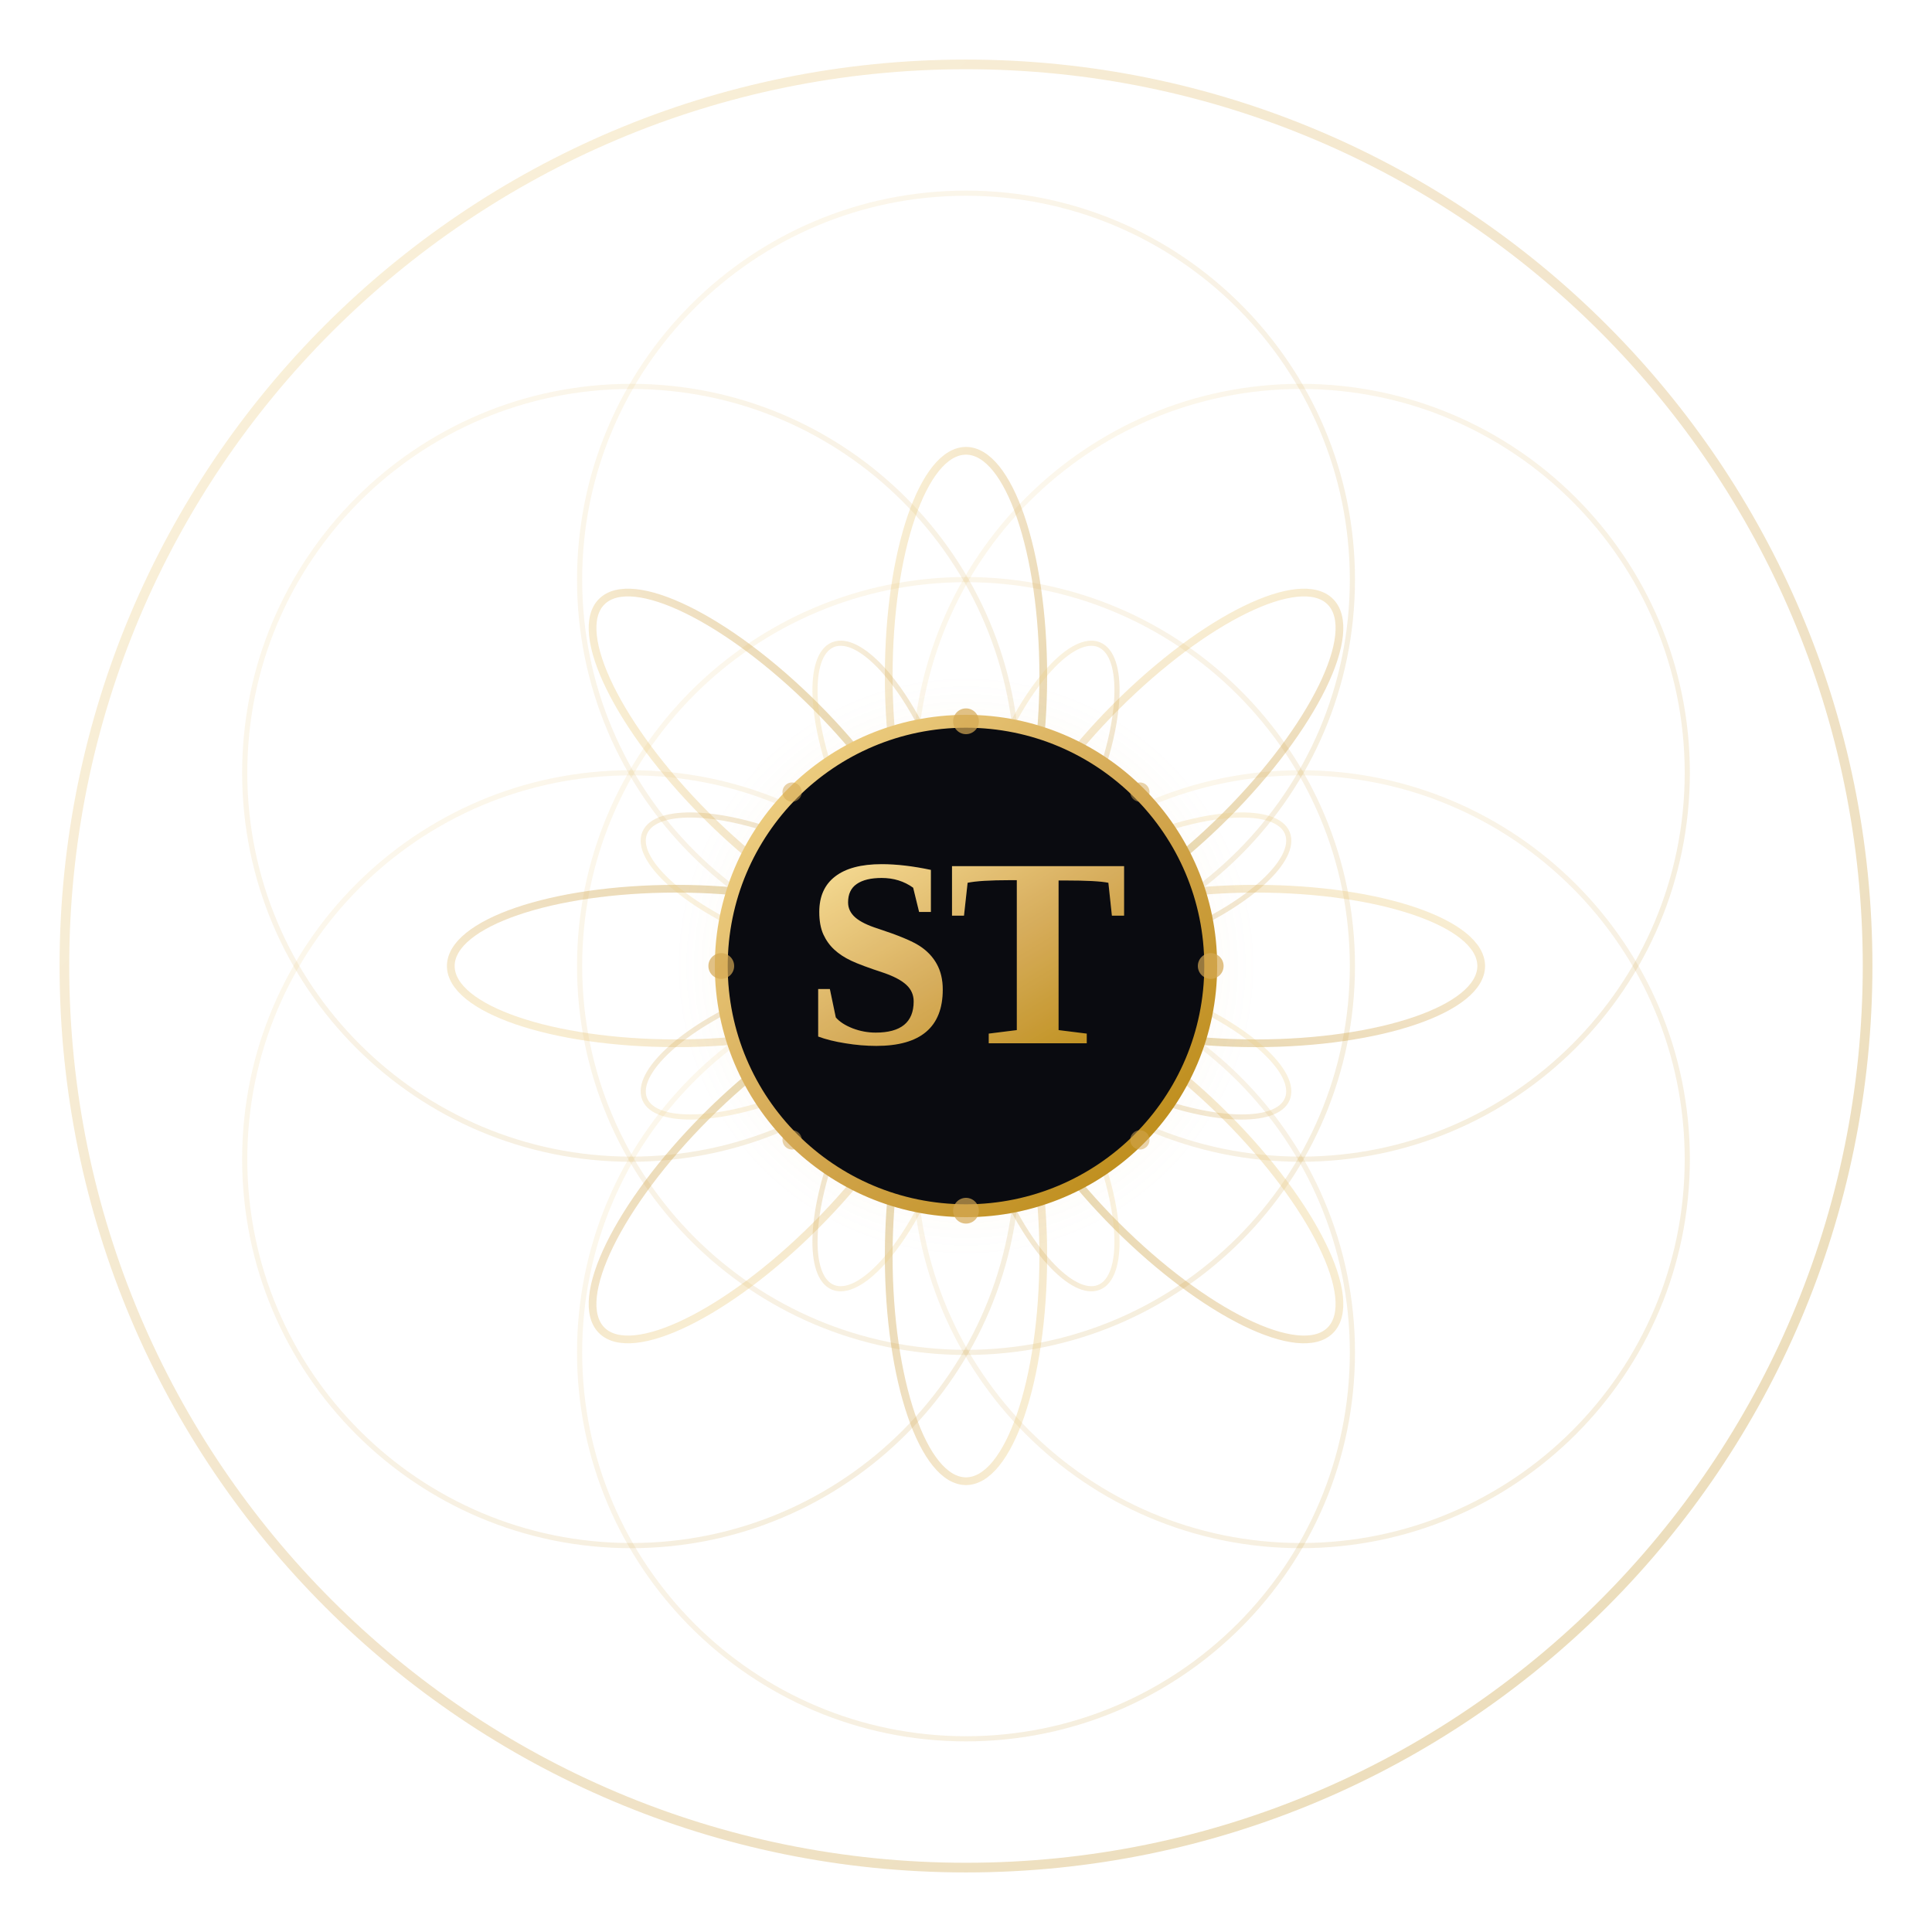
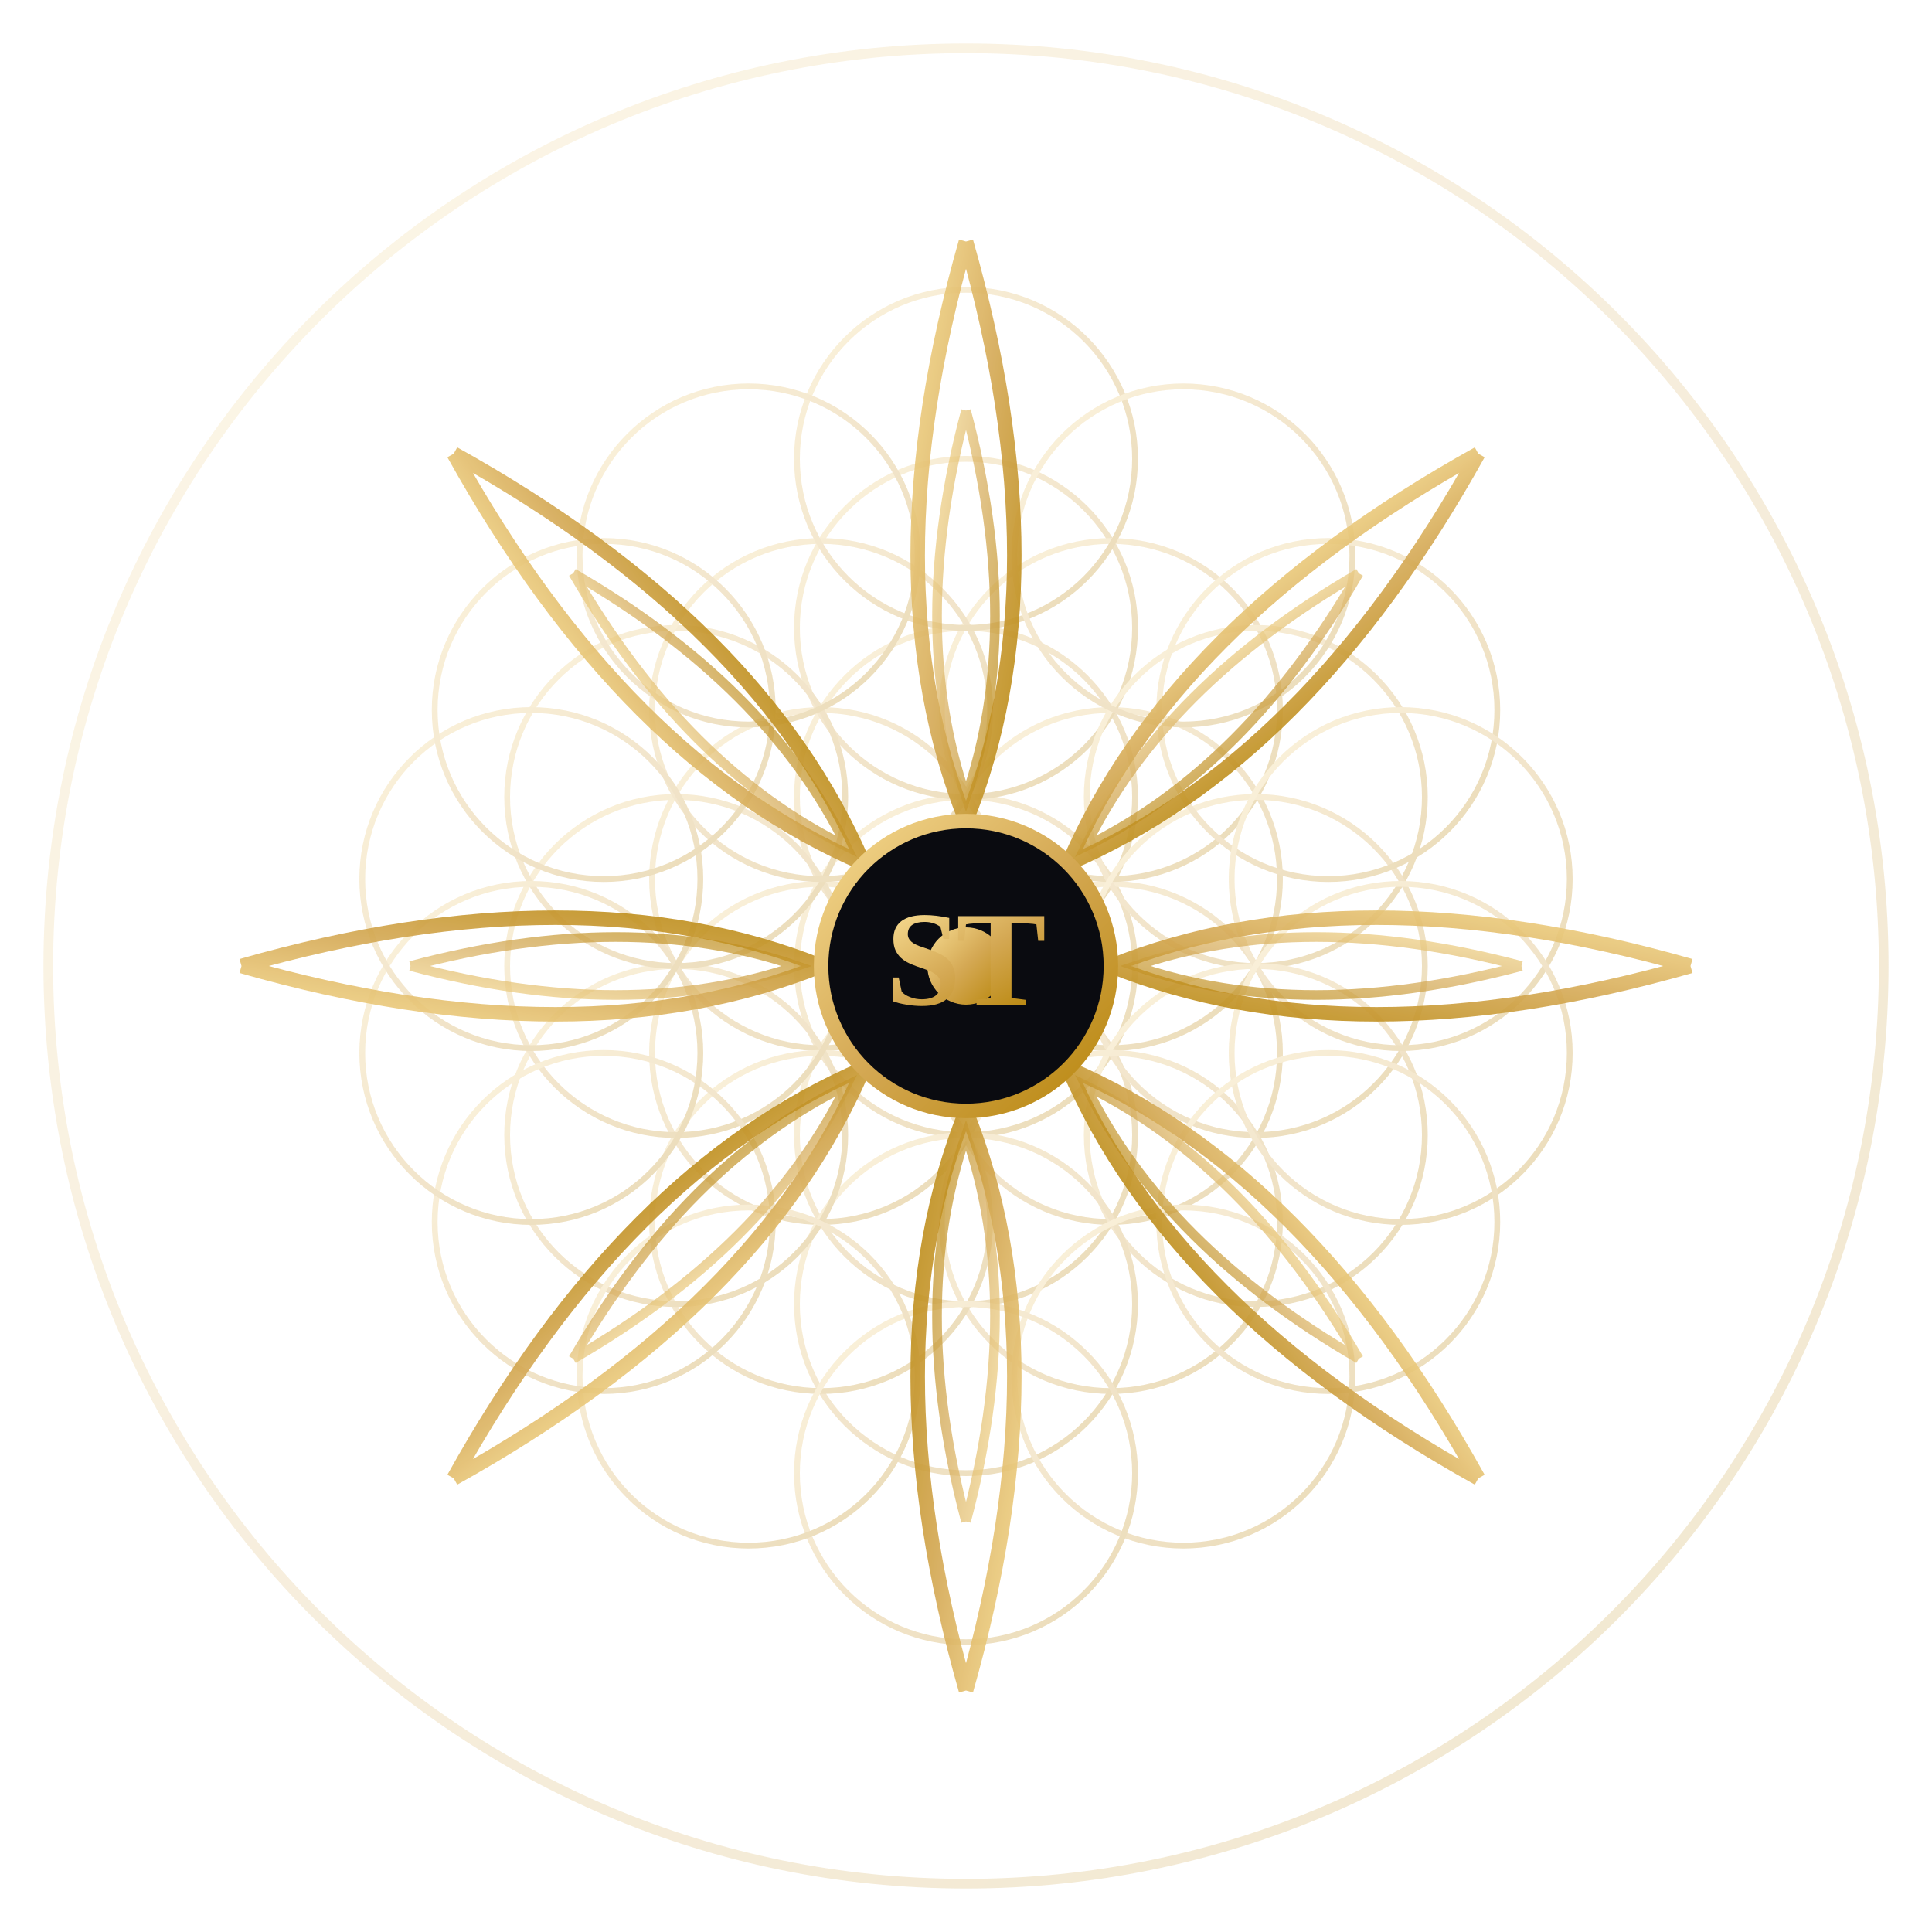
- <svg xmlns="http://www.w3.org/2000/svg" viewBox="0 0 300 300" width="300" height="300">
+ <svg xmlns="http://www.w3.org/2000/svg" viewBox="0 0 400 400" width="400" height="400">
  <defs>
    <linearGradient id="goldGrad" x1="0%" y1="0%" x2="100%" y2="100%">
      <stop offset="0%" style="stop-color:#F5D98E;stop-opacity:1" />
      <stop offset="50%" style="stop-color:#D4A853;stop-opacity:1" />
      <stop offset="100%" style="stop-color:#B8860B;stop-opacity:1" />
    </linearGradient>
-     <radialGradient id="centerGlow" cx="50%" cy="50%" r="50%">
-       <stop offset="0%" style="stop-color:#D4A853;stop-opacity:0.15" />
-       <stop offset="100%" style="stop-color:#D4A853;stop-opacity:0" />
-     </radialGradient>
+     <clipPath id="lotusClip">
+       <path d="M200,40 C220,80 260,100 280,140 C300,180 280,220 260,240 C240,260 220,280 200,300 C180,280 160,260 140,240 C120,220 100,180 120,140 C140,100 180,80 200,40 Z" />
+     </clipPath>
  </defs>
-   <circle cx="150" cy="150" r="140" fill="none" stroke="url(#goldGrad)" stroke-width="1.5" opacity="0.3" />
-   <circle cx="150" cy="150" r="60" fill="none" stroke="url(#goldGrad)" stroke-width="0.8" opacity="0.15" />
-   <circle cx="150" cy="90" r="60" fill="none" stroke="url(#goldGrad)" stroke-width="0.8" opacity="0.15" />
-   <circle cx="150" cy="210" r="60" fill="none" stroke="url(#goldGrad)" stroke-width="0.8" opacity="0.15" />
-   <circle cx="98" cy="120" r="60" fill="none" stroke="url(#goldGrad)" stroke-width="0.8" opacity="0.15" />
-   <circle cx="202" cy="120" r="60" fill="none" stroke="url(#goldGrad)" stroke-width="0.8" opacity="0.15" />
-   <circle cx="98" cy="180" r="60" fill="none" stroke="url(#goldGrad)" stroke-width="0.8" opacity="0.15" />
-   <circle cx="202" cy="180" r="60" fill="none" stroke="url(#goldGrad)" stroke-width="0.8" opacity="0.15" />
-   <ellipse cx="150" cy="105" rx="12" ry="35" fill="none" stroke="url(#goldGrad)" stroke-width="1.2" opacity="0.35" transform="rotate(0 150 150)" />
-   <ellipse cx="150" cy="105" rx="12" ry="35" fill="none" stroke="url(#goldGrad)" stroke-width="1.2" opacity="0.35" transform="rotate(45 150 150)" />
-   <ellipse cx="150" cy="105" rx="12" ry="35" fill="none" stroke="url(#goldGrad)" stroke-width="1.2" opacity="0.35" transform="rotate(90 150 150)" />
-   <ellipse cx="150" cy="105" rx="12" ry="35" fill="none" stroke="url(#goldGrad)" stroke-width="1.2" opacity="0.35" transform="rotate(135 150 150)" />
-   <ellipse cx="150" cy="105" rx="12" ry="35" fill="none" stroke="url(#goldGrad)" stroke-width="1.2" opacity="0.35" transform="rotate(180 150 150)" />
-   <ellipse cx="150" cy="105" rx="12" ry="35" fill="none" stroke="url(#goldGrad)" stroke-width="1.2" opacity="0.35" transform="rotate(225 150 150)" />
-   <ellipse cx="150" cy="105" rx="12" ry="35" fill="none" stroke="url(#goldGrad)" stroke-width="1.2" opacity="0.35" transform="rotate(270 150 150)" />
-   <ellipse cx="150" cy="105" rx="12" ry="35" fill="none" stroke="url(#goldGrad)" stroke-width="1.2" opacity="0.35" transform="rotate(315 150 150)" />
-   <ellipse cx="150" cy="118" rx="8" ry="22" fill="none" stroke="url(#goldGrad)" stroke-width="0.8" opacity="0.25" transform="rotate(22.5 150 150)" />
-   <ellipse cx="150" cy="118" rx="8" ry="22" fill="none" stroke="url(#goldGrad)" stroke-width="0.8" opacity="0.25" transform="rotate(67.5 150 150)" />
-   <ellipse cx="150" cy="118" rx="8" ry="22" fill="none" stroke="url(#goldGrad)" stroke-width="0.8" opacity="0.25" transform="rotate(112.5 150 150)" />
-   <ellipse cx="150" cy="118" rx="8" ry="22" fill="none" stroke="url(#goldGrad)" stroke-width="0.8" opacity="0.25" transform="rotate(157.5 150 150)" />
-   <ellipse cx="150" cy="118" rx="8" ry="22" fill="none" stroke="url(#goldGrad)" stroke-width="0.8" opacity="0.25" transform="rotate(202.5 150 150)" />
-   <ellipse cx="150" cy="118" rx="8" ry="22" fill="none" stroke="url(#goldGrad)" stroke-width="0.8" opacity="0.25" transform="rotate(247.5 150 150)" />
-   <ellipse cx="150" cy="118" rx="8" ry="22" fill="none" stroke="url(#goldGrad)" stroke-width="0.8" opacity="0.25" transform="rotate(292.5 150 150)" />
-   <ellipse cx="150" cy="118" rx="8" ry="22" fill="none" stroke="url(#goldGrad)" stroke-width="0.8" opacity="0.25" transform="rotate(337.5 150 150)" />
-   <circle cx="150" cy="150" r="45" fill="url(#centerGlow)" />
-   <circle cx="150" cy="150" r="38" fill="#0A0B10" stroke="url(#goldGrad)" stroke-width="2" />
-   <circle cx="150" cy="112" r="2" fill="#D4A853" opacity="0.7" />
-   <circle cx="177" cy="123" r="1.5" fill="#D4A853" opacity="0.5" />
-   <circle cx="188" cy="150" r="2" fill="#D4A853" opacity="0.7" />
-   <circle cx="177" cy="177" r="1.5" fill="#D4A853" opacity="0.5" />
-   <circle cx="150" cy="188" r="2" fill="#D4A853" opacity="0.7" />
-   <circle cx="123" cy="177" r="1.5" fill="#D4A853" opacity="0.5" />
-   <circle cx="112" cy="150" r="2" fill="#D4A853" opacity="0.7" />
-   <circle cx="123" cy="123" r="1.5" fill="#D4A853" opacity="0.5" />
-   <text x="150" y="162" text-anchor="middle" font-family="Georgia, 'Times New Roman', serif" font-size="42" font-weight="700" fill="url(#goldGrad)" letter-spacing="-1">ST</text>
-   <text x="150" y="162" text-anchor="middle" font-family="Georgia, 'Times New Roman', serif" font-size="42" font-weight="700" fill="#FFF8DC" letter-spacing="-1" opacity="0.08">ST</text>
+   <circle cx="200" cy="200" r="190" fill="none" stroke="url(#goldGrad)" stroke-width="2" opacity="0.2" />
+   <g opacity="0.3" stroke="url(#goldGrad)" stroke-width="1.2" fill="none">
+     <circle cx="200" cy="200" r="35" />
+     <circle cx="200" cy="165" r="35" />
+     <circle cx="230" cy="182" r="35" />
+     <circle cx="230" cy="218" r="35" />
+     <circle cx="200" cy="235" r="35" />
+     <circle cx="170" cy="218" r="35" />
+     <circle cx="170" cy="182" r="35" />
+     <circle cx="200" cy="130" r="35" />
+     <circle cx="230" cy="147" r="35" />
+     <circle cx="260" cy="165" r="35" />
+     <circle cx="260" cy="200" r="35" />
+     <circle cx="260" cy="235" r="35" />
+     <circle cx="230" cy="253" r="35" />
+     <circle cx="200" cy="270" r="35" />
+     <circle cx="170" cy="253" r="35" />
+     <circle cx="140" cy="235" r="35" />
+     <circle cx="140" cy="200" r="35" />
+     <circle cx="140" cy="165" r="35" />
+     <circle cx="170" cy="147" r="35" />
+     <circle cx="200" cy="95" r="35" />
+     <circle cx="245" cy="115" r="35" />
+     <circle cx="275" cy="147" r="35" />
+     <circle cx="290" cy="182" r="35" />
+     <circle cx="290" cy="218" r="35" />
+     <circle cx="275" cy="253" r="35" />
+     <circle cx="245" cy="285" r="35" />
+     <circle cx="200" cy="305" r="35" />
+     <circle cx="155" cy="285" r="35" />
+     <circle cx="125" cy="253" r="35" />
+     <circle cx="110" cy="218" r="35" />
+     <circle cx="110" cy="182" r="35" />
+     <circle cx="125" cy="147" r="35" />
+     <circle cx="155" cy="115" r="35" />
+   </g>
+   <g stroke="url(#goldGrad)" stroke-width="3" fill="none">
+     <path d="M200,50 Q220,120 200,170 Q180,120 200,50" opacity="0.9" />
+     <path d="M200,50 Q220,120 200,170 Q180,120 200,50" opacity="0.9" transform="rotate(45 200 200)" />
+     <path d="M200,50 Q220,120 200,170 Q180,120 200,50" opacity="0.9" transform="rotate(90 200 200)" />
+     <path d="M200,50 Q220,120 200,170 Q180,120 200,50" opacity="0.9" transform="rotate(135 200 200)" />
+     <path d="M200,50 Q220,120 200,170 Q180,120 200,50" opacity="0.9" transform="rotate(180 200 200)" />
+     <path d="M200,50 Q220,120 200,170 Q180,120 200,50" opacity="0.9" transform="rotate(225 200 200)" />
+     <path d="M200,50 Q220,120 200,170 Q180,120 200,50" opacity="0.9" transform="rotate(270 200 200)" />
+     <path d="M200,50 Q220,120 200,170 Q180,120 200,50" opacity="0.9" transform="rotate(315 200 200)" />
+   </g>
+   <g stroke="url(#goldGrad)" stroke-width="2" fill="none" opacity="0.7">
+     <path d="M200,85 Q212,130 200,165 Q188,130 200,85" />
+     <path d="M200,85 Q212,130 200,165 Q188,130 200,85" transform="rotate(45 200 200)" />
+     <path d="M200,85 Q212,130 200,165 Q188,130 200,85" transform="rotate(90 200 200)" />
+     <path d="M200,85 Q212,130 200,165 Q188,130 200,85" transform="rotate(135 200 200)" />
+     <path d="M200,85 Q212,130 200,165 Q188,130 200,85" transform="rotate(180 200 200)" />
+     <path d="M200,85 Q212,130 200,165 Q188,130 200,85" transform="rotate(225 200 200)" />
+     <path d="M200,85 Q212,130 200,165 Q188,130 200,85" transform="rotate(270 200 200)" />
+     <path d="M200,85 Q212,130 200,165 Q188,130 200,85" transform="rotate(315 200 200)" />
+   </g>
+   <circle cx="200" cy="200" r="30" fill="#0A0B10" stroke="url(#goldGrad)" stroke-width="3" />
+   <circle cx="200" cy="200" r="8" fill="url(#goldGrad)" />
+   <text x="200" y="208" text-anchor="middle" font-family="Georgia, 'Times New Roman', serif" font-size="28" font-weight="700" fill="url(#goldGrad)" letter-spacing="-1">ST</text>
</svg>
